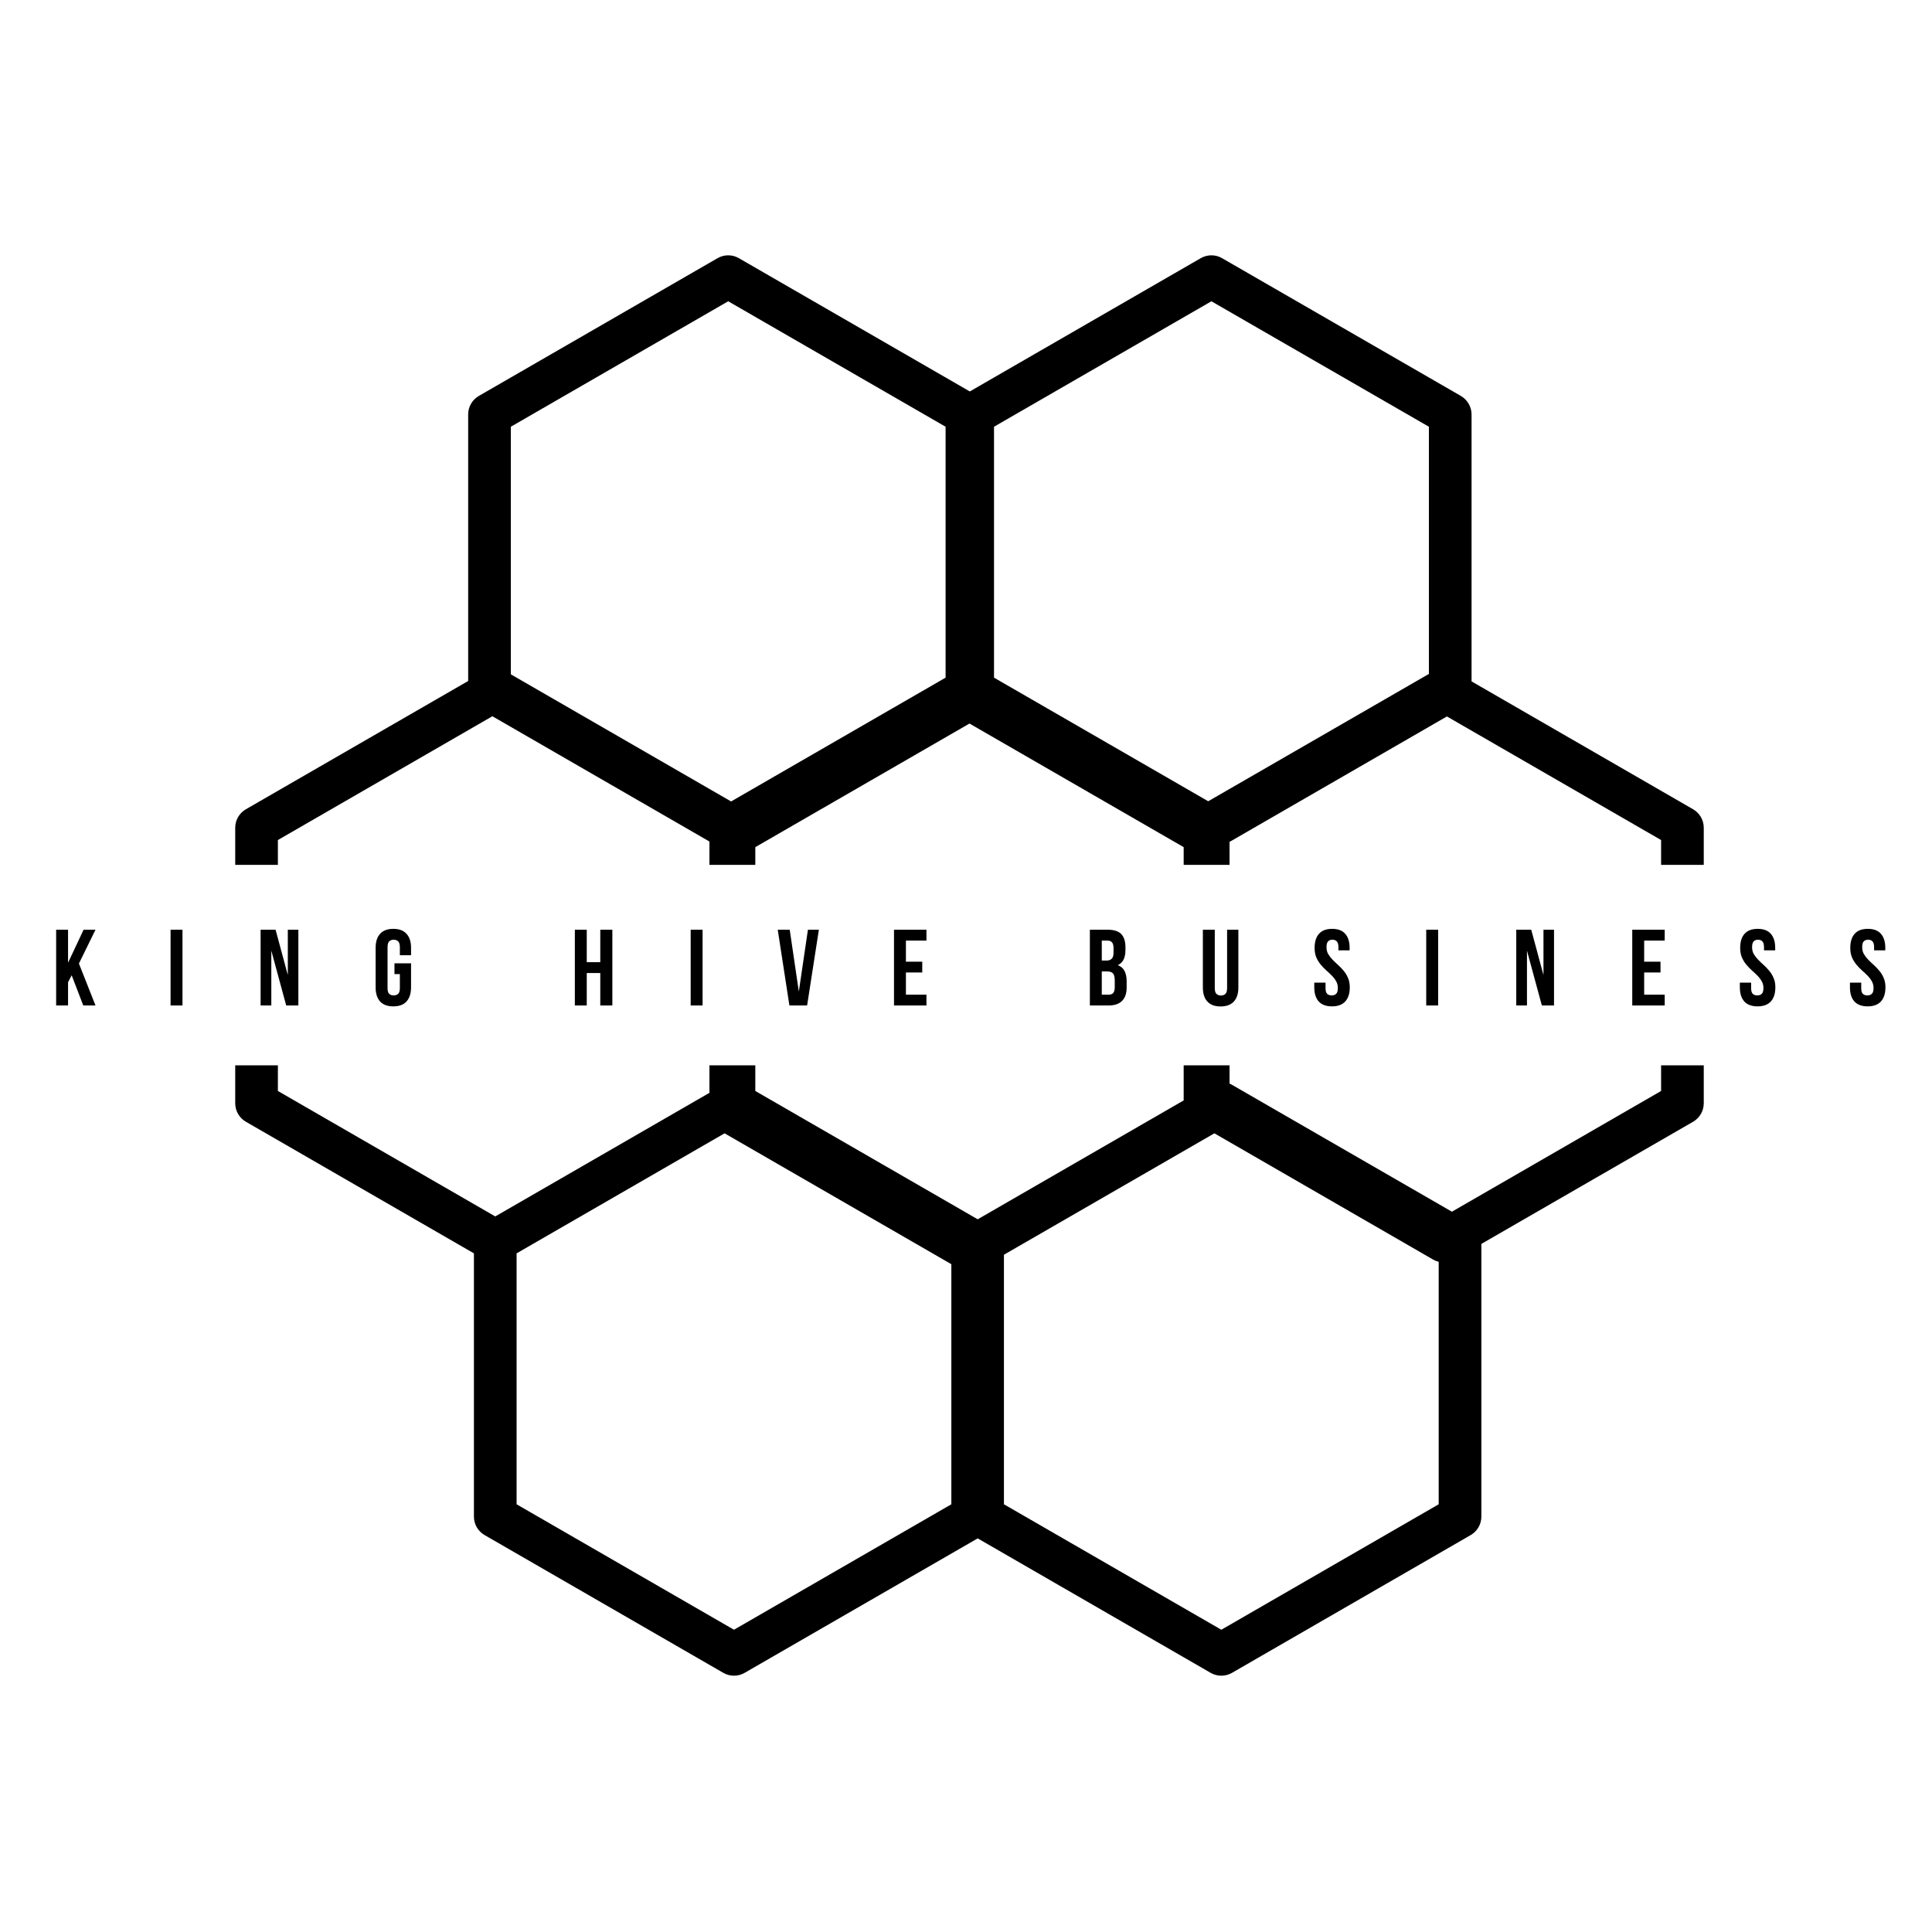
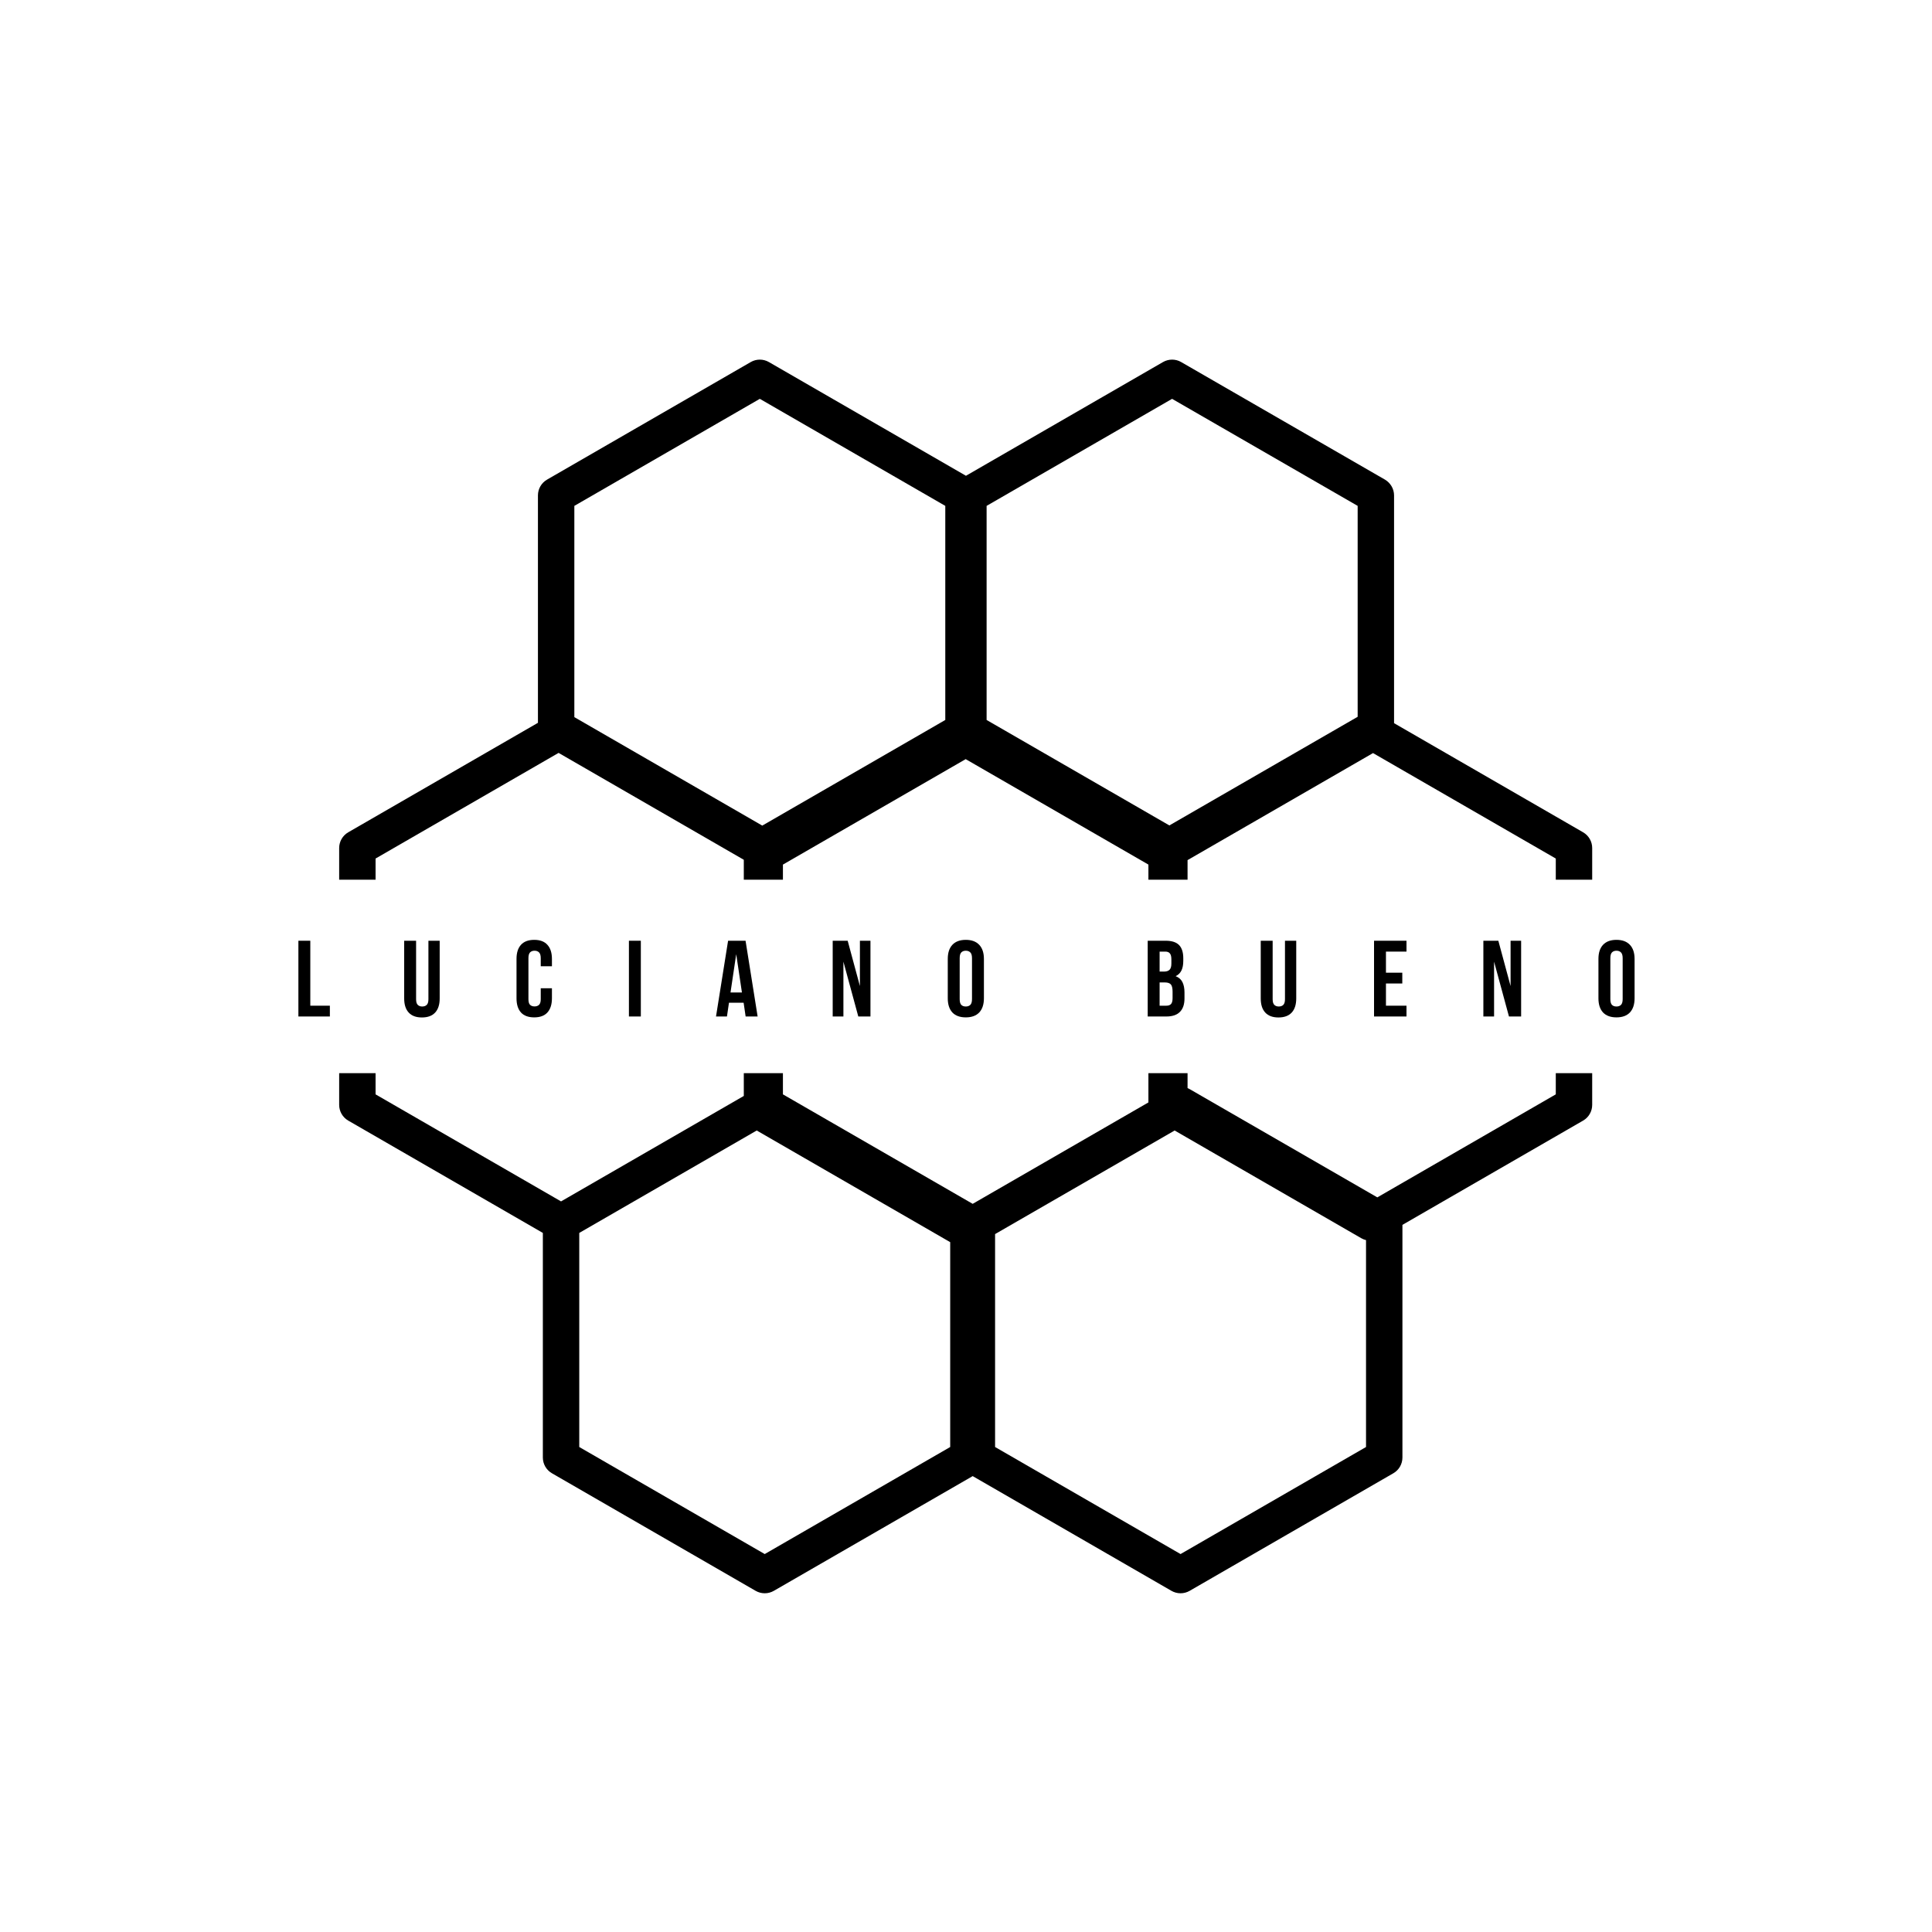
<svg xmlns="http://www.w3.org/2000/svg" width="500" zoomAndPan="magnify" viewBox="0 0 375 375" height="500" preserveAspectRatio="xMidYMid meet" version="1.0">
  <defs>
    <g />
-     <clipPath id="cacde9627b">
-       <path d="M 45.297 206.785 L 331 206.785 L 331 325.285 L 45.297 325.285 Z M 45.297 206.785 " clip-rule="nonzero" />
+     <clipPath id="451dd3438c">
+       <path d="M 65.527 208.297 L 309.336 208.297 L 309.336 309.355 L 65.527 309.355 Z M 65.527 208.297 " clip-rule="nonzero" />
    </clipPath>
-     <clipPath id="56c9516c31">
-       <path d="M 45.297 49.371 L 331 49.371 L 331 167.871 L 45.297 167.871 Z M 45.297 49.371 " clip-rule="nonzero" />
+     <clipPath id="db8be8e4ed">
+       <path d="M 65.527 69.645 L 309.336 69.645 L 309.336 170.75 L 65.527 170.75 Z M 65.527 69.645 " clip-rule="nonzero" />
    </clipPath>
  </defs>
  <g fill="#000000" fill-opacity="1">
-     <g transform="translate(10.05321, 195.163)">
+     <g transform="translate(57.0741, 197.2997)">
      <g>
-         <path d="M 3.859 -5.859 L 3.156 -4.516 L 3.156 0 L 0.844 0 L 0.844 -14.703 L 3.156 -14.703 L 3.156 -8.297 L 6.172 -14.703 L 8.484 -14.703 L 5.266 -8.141 L 8.484 0 L 6.109 0 Z M 3.859 -5.859 " />
+         <path d="M 0.844 -14.703 L 3.156 -14.703 L 3.156 -2.094 L 6.953 -2.094 L 6.953 0 L 0.844 0 Z M 0.844 -14.703 " />
      </g>
    </g>
  </g>
  <g fill="#000000" fill-opacity="1">
-     <g transform="translate(32.26284, 195.163)">
+     <g transform="translate(77.71712, 197.2997)">
+       <g>
+         <path d="M 3.047 -14.703 L 3.047 -3.359 C 3.047 -2.828 3.156 -2.457 3.375 -2.25 C 3.594 -2.039 3.879 -1.938 4.234 -1.938 C 4.598 -1.938 4.891 -2.039 5.109 -2.25 C 5.328 -2.457 5.438 -2.828 5.438 -3.359 L 5.438 -14.703 L 7.625 -14.703 L 7.625 -3.5 C 7.625 -2.312 7.332 -1.398 6.75 -0.766 C 6.164 -0.129 5.305 0.188 4.172 0.188 C 3.047 0.188 2.191 -0.129 1.609 -0.766 C 1.023 -1.398 0.734 -2.312 0.734 -3.5 L 0.734 -14.703 Z M 3.047 -14.703 " />
+       </g>
+     </g>
+   </g>
+   <g fill="#000000" fill-opacity="1">
+     <g transform="translate(99.59916, 197.2997)">
+       <g>
+         <path d="M 7.531 -5.484 L 7.531 -3.531 C 7.531 -2.344 7.238 -1.426 6.656 -0.781 C 6.082 -0.145 5.227 0.172 4.094 0.172 C 2.957 0.172 2.098 -0.145 1.516 -0.781 C 0.941 -1.426 0.656 -2.344 0.656 -3.531 L 0.656 -11.172 C 0.656 -12.359 0.941 -13.27 1.516 -13.906 C 2.098 -14.551 2.957 -14.875 4.094 -14.875 C 5.227 -14.875 6.082 -14.551 6.656 -13.906 C 7.238 -13.27 7.531 -12.359 7.531 -11.172 L 7.531 -9.75 L 5.359 -9.75 L 5.359 -11.312 C 5.359 -11.844 5.25 -12.219 5.031 -12.438 C 4.812 -12.656 4.52 -12.766 4.156 -12.766 C 3.789 -12.766 3.5 -12.656 3.281 -12.438 C 3.07 -12.219 2.969 -11.844 2.969 -11.312 L 2.969 -3.375 C 2.969 -2.844 3.07 -2.473 3.281 -2.266 C 3.5 -2.055 3.789 -1.953 4.156 -1.953 C 4.52 -1.953 4.812 -2.055 5.031 -2.266 C 5.25 -2.473 5.359 -2.844 5.359 -3.375 L 5.359 -5.484 Z M 7.531 -5.484 " />
+       </g>
+     </g>
+   </g>
+   <g fill="#000000" fill-opacity="1">
+     <g transform="translate(121.2292, 197.2997)">
      <g>
        <path d="M 0.844 -14.703 L 3.156 -14.703 L 3.156 0 L 0.844 0 Z M 0.844 -14.703 " />
      </g>
    </g>
  </g>
  <g fill="#000000" fill-opacity="1">
-     <g transform="translate(49.77109, 195.163)">
+     <g transform="translate(138.7432, 197.2997)">
+       <g>
+         <path d="M 8.312 0 L 5.984 0 L 5.594 -2.672 L 2.75 -2.672 L 2.359 0 L 0.234 0 L 2.578 -14.703 L 5.969 -14.703 Z M 3.047 -4.656 L 5.266 -4.656 L 4.156 -12.094 Z M 3.047 -4.656 " />
+       </g>
+     </g>
+   </g>
+   <g fill="#000000" fill-opacity="1">
+     <g transform="translate(160.8142, 197.2997)">
      <g>
        <path d="M 2.891 -10.641 L 2.891 0 L 0.812 0 L 0.812 -14.703 L 3.719 -14.703 L 6.094 -5.906 L 6.094 -14.703 L 8.141 -14.703 L 8.141 0 L 5.781 0 Z M 2.891 -10.641 " />
      </g>
    </g>
  </g>
  <g fill="#000000" fill-opacity="1">
-     <g transform="translate(72.25356, 195.163)">
+     <g transform="translate(183.3053, 197.2997)">
      <g>
-         <path d="M 4.312 -8.188 L 7.531 -8.188 L 7.531 -3.531 C 7.531 -2.344 7.238 -1.426 6.656 -0.781 C 6.082 -0.145 5.227 0.172 4.094 0.172 C 2.957 0.172 2.098 -0.145 1.516 -0.781 C 0.941 -1.426 0.656 -2.344 0.656 -3.531 L 0.656 -11.172 C 0.656 -12.359 0.941 -13.27 1.516 -13.906 C 2.098 -14.551 2.957 -14.875 4.094 -14.875 C 5.227 -14.875 6.082 -14.551 6.656 -13.906 C 7.238 -13.27 7.531 -12.359 7.531 -11.172 L 7.531 -9.75 L 5.359 -9.75 L 5.359 -11.312 C 5.359 -11.844 5.25 -12.219 5.031 -12.438 C 4.812 -12.656 4.52 -12.766 4.156 -12.766 C 3.789 -12.766 3.5 -12.656 3.281 -12.438 C 3.07 -12.219 2.969 -11.844 2.969 -11.312 L 2.969 -3.375 C 2.969 -2.844 3.07 -2.473 3.281 -2.266 C 3.5 -2.055 3.789 -1.953 4.156 -1.953 C 4.52 -1.953 4.812 -2.055 5.031 -2.266 C 5.25 -2.473 5.359 -2.844 5.359 -3.375 L 5.359 -6.094 L 4.312 -6.094 Z M 4.312 -8.188 " />
+         <path d="M 2.969 -3.375 C 2.969 -2.844 3.07 -2.469 3.281 -2.25 C 3.5 -2.039 3.789 -1.938 4.156 -1.938 C 4.52 -1.938 4.812 -2.039 5.031 -2.25 C 5.25 -2.469 5.359 -2.844 5.359 -3.375 L 5.359 -11.312 C 5.359 -11.844 5.25 -12.219 5.031 -12.438 C 4.812 -12.656 4.52 -12.766 4.156 -12.766 C 3.789 -12.766 3.5 -12.656 3.281 -12.438 C 3.07 -12.219 2.969 -11.844 2.969 -11.312 Z M 0.656 -11.172 C 0.656 -12.359 0.953 -13.27 1.547 -13.906 C 2.148 -14.551 3.02 -14.875 4.156 -14.875 C 5.289 -14.875 6.16 -14.551 6.766 -13.906 C 7.367 -13.27 7.672 -12.359 7.672 -11.172 L 7.672 -3.531 C 7.672 -2.344 7.367 -1.426 6.766 -0.781 C 6.16 -0.145 5.289 0.172 4.156 0.172 C 3.02 0.172 2.148 -0.145 1.547 -0.781 C 0.953 -1.426 0.656 -2.344 0.656 -3.531 Z M 0.656 -11.172 " />
      </g>
    </g>
  </g>
  <g fill="#000000" fill-opacity="1">
-     <g transform="translate(93.95946, 195.163)">
+     <g transform="translate(205.1453, 197.2997)">
      <g />
    </g>
  </g>
  <g fill="#000000" fill-opacity="1">
-     <g transform="translate(110.7331, 195.163)">
+     <g transform="translate(221.9243, 197.2997)">
      <g>
-         <path d="M 3.156 0 L 0.844 0 L 0.844 -14.703 L 3.156 -14.703 L 3.156 -8.406 L 5.781 -8.406 L 5.781 -14.703 L 8.125 -14.703 L 8.125 0 L 5.781 0 L 5.781 -6.297 L 3.156 -6.297 Z M 3.156 0 " />
+         <path d="M 4.328 -14.703 C 5.523 -14.703 6.395 -14.422 6.938 -13.859 C 7.477 -13.297 7.75 -12.445 7.75 -11.312 L 7.75 -10.797 C 7.75 -10.035 7.629 -9.41 7.391 -8.922 C 7.148 -8.43 6.773 -8.066 6.266 -7.828 C 6.891 -7.586 7.332 -7.195 7.594 -6.656 C 7.852 -6.125 7.984 -5.469 7.984 -4.688 L 7.984 -3.484 C 7.984 -2.348 7.688 -1.484 7.094 -0.891 C 6.508 -0.297 5.633 0 4.469 0 L 0.844 0 L 0.844 -14.703 Z M 3.156 -6.609 L 3.156 -2.094 L 4.469 -2.094 C 4.863 -2.094 5.16 -2.195 5.359 -2.406 C 5.566 -2.625 5.672 -3.004 5.672 -3.547 L 5.672 -4.828 C 5.672 -5.516 5.555 -5.984 5.328 -6.234 C 5.098 -6.484 4.711 -6.609 4.172 -6.609 Z M 3.156 -12.594 L 3.156 -8.719 L 4.047 -8.719 C 4.484 -8.719 4.82 -8.828 5.062 -9.047 C 5.312 -9.273 5.438 -9.68 5.438 -10.266 L 5.438 -11.094 C 5.438 -11.625 5.344 -12.004 5.156 -12.234 C 4.969 -12.473 4.672 -12.594 4.266 -12.594 Z M 3.156 -12.594 " />
      </g>
    </g>
  </g>
  <g fill="#000000" fill-opacity="1">
-     <g transform="translate(133.2156, 195.163)">
+     <g transform="translate(243.9743, 197.2997)">
      <g>
-         <path d="M 0.844 -14.703 L 3.156 -14.703 L 3.156 0 L 0.844 0 Z M 0.844 -14.703 " />
+         <path d="M 3.047 -14.703 L 3.047 -3.359 C 3.047 -2.828 3.156 -2.457 3.375 -2.25 C 3.594 -2.039 3.879 -1.938 4.234 -1.938 C 4.598 -1.938 4.891 -2.039 5.109 -2.25 C 5.328 -2.457 5.438 -2.828 5.438 -3.359 L 5.438 -14.703 L 7.625 -14.703 L 7.625 -3.5 C 7.625 -2.312 7.332 -1.398 6.75 -0.766 C 6.164 -0.129 5.305 0.188 4.172 0.188 C 3.047 0.188 2.191 -0.129 1.609 -0.766 C 1.023 -1.398 0.734 -2.312 0.734 -3.5 L 0.734 -14.703 Z M 3.047 -14.703 " />
      </g>
    </g>
  </g>
  <g fill="#000000" fill-opacity="1">
-     <g transform="translate(150.7238, 195.163)">
-       <g>
-         <path d="M 4.328 -2.703 L 6.094 -14.703 L 8.219 -14.703 L 5.938 0 L 2.5 0 L 0.234 -14.703 L 2.562 -14.703 Z M 4.328 -2.703 " />
-       </g>
-     </g>
-   </g>
-   <g fill="#000000" fill-opacity="1">
-     <g transform="translate(172.6816, 195.163)">
+     <g transform="translate(265.8564, 197.2997)">
      <g>
        <path d="M 3.156 -8.5 L 6.328 -8.5 L 6.328 -6.406 L 3.156 -6.406 L 3.156 -2.094 L 7.141 -2.094 L 7.141 0 L 0.844 0 L 0.844 -14.703 L 7.141 -14.703 L 7.141 -12.594 L 3.156 -12.594 Z M 3.156 -8.5 " />
      </g>
    </g>
  </g>
  <g fill="#000000" fill-opacity="1">
-     <g transform="translate(193.9258, 195.163)">
-       <g />
-     </g>
-   </g>
-   <g fill="#000000" fill-opacity="1">
-     <g transform="translate(210.6994, 195.163)">
-       <g>
-         <path d="M 4.328 -14.703 C 5.523 -14.703 6.395 -14.422 6.938 -13.859 C 7.477 -13.297 7.75 -12.445 7.75 -11.312 L 7.75 -10.797 C 7.75 -10.035 7.629 -9.41 7.391 -8.922 C 7.148 -8.43 6.773 -8.066 6.266 -7.828 C 6.891 -7.586 7.332 -7.195 7.594 -6.656 C 7.852 -6.125 7.984 -5.469 7.984 -4.688 L 7.984 -3.484 C 7.984 -2.348 7.688 -1.484 7.094 -0.891 C 6.508 -0.297 5.633 0 4.469 0 L 0.844 0 L 0.844 -14.703 Z M 3.156 -6.609 L 3.156 -2.094 L 4.469 -2.094 C 4.863 -2.094 5.16 -2.195 5.359 -2.406 C 5.566 -2.625 5.672 -3.004 5.672 -3.547 L 5.672 -4.828 C 5.672 -5.516 5.555 -5.984 5.328 -6.234 C 5.098 -6.484 4.711 -6.609 4.172 -6.609 Z M 3.156 -12.594 L 3.156 -8.719 L 4.047 -8.719 C 4.484 -8.719 4.82 -8.828 5.062 -9.047 C 5.312 -9.273 5.438 -9.68 5.438 -10.266 L 5.438 -11.094 C 5.438 -11.625 5.344 -12.004 5.156 -12.234 C 4.969 -12.473 4.672 -12.594 4.266 -12.594 Z M 3.156 -12.594 " />
-       </g>
-     </g>
-   </g>
-   <g fill="#000000" fill-opacity="1">
-     <g transform="translate(232.7412, 195.163)">
-       <g>
-         <path d="M 3.047 -14.703 L 3.047 -3.359 C 3.047 -2.828 3.156 -2.457 3.375 -2.25 C 3.594 -2.039 3.879 -1.938 4.234 -1.938 C 4.598 -1.938 4.891 -2.039 5.109 -2.25 C 5.328 -2.457 5.438 -2.828 5.438 -3.359 L 5.438 -14.703 L 7.625 -14.703 L 7.625 -3.5 C 7.625 -2.312 7.332 -1.398 6.75 -0.766 C 6.164 -0.129 5.305 0.188 4.172 0.188 C 3.047 0.188 2.191 -0.129 1.609 -0.766 C 1.023 -1.398 0.734 -2.312 0.734 -3.5 L 0.734 -14.703 Z M 3.047 -14.703 " />
-       </g>
-     </g>
-   </g>
-   <g fill="#000000" fill-opacity="1">
-     <g transform="translate(254.615, 195.163)">
-       <g>
-         <path d="M 0.547 -11.172 C 0.547 -12.359 0.828 -13.27 1.391 -13.906 C 1.961 -14.551 2.816 -14.875 3.953 -14.875 C 5.086 -14.875 5.938 -14.551 6.5 -13.906 C 7.062 -13.27 7.344 -12.359 7.344 -11.172 L 7.344 -10.703 L 5.172 -10.703 L 5.172 -11.312 C 5.172 -11.844 5.066 -12.219 4.859 -12.438 C 4.66 -12.656 4.379 -12.766 4.016 -12.766 C 3.648 -12.766 3.363 -12.656 3.156 -12.438 C 2.957 -12.219 2.859 -11.844 2.859 -11.312 C 2.859 -10.812 2.969 -10.367 3.188 -9.984 C 3.414 -9.598 3.695 -9.234 4.031 -8.891 C 4.363 -8.547 4.723 -8.203 5.109 -7.859 C 5.492 -7.516 5.852 -7.141 6.188 -6.734 C 6.531 -6.328 6.812 -5.863 7.031 -5.344 C 7.258 -4.832 7.375 -4.227 7.375 -3.531 C 7.375 -2.344 7.082 -1.426 6.5 -0.781 C 5.914 -0.145 5.055 0.172 3.922 0.172 C 2.785 0.172 1.926 -0.145 1.344 -0.781 C 0.77 -1.426 0.484 -2.344 0.484 -3.531 L 0.484 -4.438 L 2.672 -4.438 L 2.672 -3.375 C 2.672 -2.844 2.773 -2.473 2.984 -2.266 C 3.203 -2.055 3.492 -1.953 3.859 -1.953 C 4.223 -1.953 4.516 -2.055 4.734 -2.266 C 4.953 -2.473 5.062 -2.844 5.062 -3.375 C 5.062 -3.883 4.945 -4.332 4.719 -4.719 C 4.5 -5.102 4.219 -5.469 3.875 -5.812 C 3.539 -6.156 3.18 -6.492 2.797 -6.828 C 2.41 -7.172 2.051 -7.547 1.719 -7.953 C 1.383 -8.359 1.102 -8.82 0.875 -9.344 C 0.656 -9.863 0.547 -10.473 0.547 -11.172 Z M 0.547 -11.172 " />
-       </g>
-     </g>
-   </g>
-   <g fill="#000000" fill-opacity="1">
-     <g transform="translate(275.9851, 195.163)">
-       <g>
-         <path d="M 0.844 -14.703 L 3.156 -14.703 L 3.156 0 L 0.844 0 Z M 0.844 -14.703 " />
-       </g>
-     </g>
-   </g>
-   <g fill="#000000" fill-opacity="1">
-     <g transform="translate(293.4933, 195.163)">
+     <g transform="translate(287.1084, 197.2997)">
      <g>
        <path d="M 2.891 -10.641 L 2.891 0 L 0.812 0 L 0.812 -14.703 L 3.719 -14.703 L 6.094 -5.906 L 6.094 -14.703 L 8.141 -14.703 L 8.141 0 L 5.781 0 Z M 2.891 -10.641 " />
      </g>
    </g>
  </g>
  <g fill="#000000" fill-opacity="1">
-     <g transform="translate(315.9758, 195.163)">
+     <g transform="translate(309.5995, 197.2997)">
      <g>
-         <path d="M 3.156 -8.5 L 6.328 -8.5 L 6.328 -6.406 L 3.156 -6.406 L 3.156 -2.094 L 7.141 -2.094 L 7.141 0 L 0.844 0 L 0.844 -14.703 L 7.141 -14.703 L 7.141 -12.594 L 3.156 -12.594 Z M 3.156 -8.5 " />
+         <path d="M 2.969 -3.375 C 2.969 -2.844 3.07 -2.469 3.281 -2.25 C 3.5 -2.039 3.789 -1.938 4.156 -1.938 C 4.52 -1.938 4.812 -2.039 5.031 -2.25 C 5.25 -2.469 5.359 -2.844 5.359 -3.375 L 5.359 -11.312 C 5.359 -11.844 5.25 -12.219 5.031 -12.438 C 4.812 -12.656 4.52 -12.766 4.156 -12.766 C 3.789 -12.766 3.5 -12.656 3.281 -12.438 C 3.07 -12.219 2.969 -11.844 2.969 -11.312 Z M 0.656 -11.172 C 0.656 -12.359 0.953 -13.27 1.547 -13.906 C 2.148 -14.551 3.02 -14.875 4.156 -14.875 C 5.289 -14.875 6.16 -14.551 6.766 -13.906 C 7.367 -13.27 7.672 -12.359 7.672 -11.172 L 7.672 -3.531 C 7.672 -2.344 7.367 -1.426 6.766 -0.781 C 6.16 -0.145 5.289 0.172 4.156 0.172 C 3.02 0.172 2.148 -0.145 1.547 -0.781 C 0.953 -1.426 0.656 -2.344 0.656 -3.531 Z M 0.656 -11.172 " />
      </g>
    </g>
  </g>
-   <g fill="#000000" fill-opacity="1">
-     <g transform="translate(337.22, 195.163)">
-       <g>
-         <path d="M 0.547 -11.172 C 0.547 -12.359 0.828 -13.27 1.391 -13.906 C 1.961 -14.551 2.816 -14.875 3.953 -14.875 C 5.086 -14.875 5.938 -14.551 6.5 -13.906 C 7.062 -13.27 7.344 -12.359 7.344 -11.172 L 7.344 -10.703 L 5.172 -10.703 L 5.172 -11.312 C 5.172 -11.844 5.066 -12.219 4.859 -12.438 C 4.66 -12.656 4.379 -12.766 4.016 -12.766 C 3.648 -12.766 3.363 -12.656 3.156 -12.438 C 2.957 -12.219 2.859 -11.844 2.859 -11.312 C 2.859 -10.812 2.969 -10.367 3.188 -9.984 C 3.414 -9.598 3.695 -9.234 4.031 -8.891 C 4.363 -8.547 4.723 -8.203 5.109 -7.859 C 5.492 -7.516 5.852 -7.141 6.188 -6.734 C 6.531 -6.328 6.812 -5.863 7.031 -5.344 C 7.258 -4.832 7.375 -4.227 7.375 -3.531 C 7.375 -2.344 7.082 -1.426 6.5 -0.781 C 5.914 -0.145 5.055 0.172 3.922 0.172 C 2.785 0.172 1.926 -0.145 1.344 -0.781 C 0.77 -1.426 0.484 -2.344 0.484 -3.531 L 0.484 -4.438 L 2.672 -4.438 L 2.672 -3.375 C 2.672 -2.844 2.773 -2.473 2.984 -2.266 C 3.203 -2.055 3.492 -1.953 3.859 -1.953 C 4.223 -1.953 4.516 -2.055 4.734 -2.266 C 4.953 -2.473 5.062 -2.844 5.062 -3.375 C 5.062 -3.883 4.945 -4.332 4.719 -4.719 C 4.5 -5.102 4.219 -5.469 3.875 -5.812 C 3.539 -6.156 3.18 -6.492 2.797 -6.828 C 2.41 -7.172 2.051 -7.547 1.719 -7.953 C 1.383 -8.359 1.102 -8.82 0.875 -9.344 C 0.656 -9.863 0.547 -10.473 0.547 -11.172 Z M 0.547 -11.172 " />
-       </g>
-     </g>
+   <g clip-path="url(#451dd3438c)">
+     <path fill="#000000" d="M 104.414 144.516 L 104.414 100.371 C 104.414 99.109 105.086 97.945 106.18 97.312 L 145.715 74.496 C 146.809 73.863 148.152 73.863 149.246 74.496 L 187.492 96.566 L 225.734 74.496 C 226.828 73.863 228.191 73.863 229.266 74.496 L 268.82 97.312 C 269.895 97.945 270.586 99.109 270.586 100.371 L 270.586 144.586 L 307.273 165.762 C 308.371 166.395 309.043 167.559 309.043 168.82 L 309.043 214.453 C 309.043 215.715 308.371 216.883 307.273 217.512 L 272.211 237.746 L 272.211 282.902 C 272.211 284.168 271.539 285.332 270.445 285.961 L 230.91 308.781 C 229.816 309.41 228.473 309.41 227.379 308.781 L 188.797 286.512 L 150.199 308.781 C 149.105 309.41 147.762 309.41 146.668 308.781 L 107.133 285.961 C 106.039 285.332 105.367 284.168 105.367 282.902 L 105.367 239.309 L 67.602 217.512 C 66.504 216.883 65.832 215.715 65.832 214.453 L 65.832 168.82 C 65.832 167.559 66.504 166.395 67.602 165.762 Z M 227.996 219.43 L 193.145 239.535 L 193.145 280.863 L 229.145 301.641 L 265.145 280.863 L 265.145 240.707 C 264.828 240.629 264.508 240.504 264.207 240.328 Z M 184.434 241.102 L 146.879 219.43 L 112.434 239.309 L 112.434 280.863 L 148.434 301.641 L 184.434 280.863 Z M 151.965 172.035 L 151.965 212.414 L 188.797 233.664 L 222.906 213.98 L 222.906 172.035 L 187.438 151.566 Z M 108.422 150.355 L 72.898 170.859 L 72.898 212.414 L 108.898 233.191 L 144.371 212.723 L 144.371 171.102 Z M 266.504 150.391 L 230.504 171.168 L 230.504 211.195 C 230.645 211.25 230.785 211.32 230.91 211.395 L 267.336 232.41 L 301.977 212.414 L 301.977 170.859 Z M 147.957 164.469 L 183.48 143.965 L 183.48 102.41 L 147.48 81.633 L 111.48 102.41 L 111.48 143.414 Z M 263.52 143.348 L 263.52 102.41 L 227.5 81.633 L 191.5 102.41 L 191.5 143.965 L 226.973 164.434 Z M 263.52 143.348 " fill-opacity="1" fill-rule="evenodd" />
  </g>
-   <g fill="#000000" fill-opacity="1">
-     <g transform="translate(358.5901, 195.163)">
-       <g>
-         <path d="M 0.547 -11.172 C 0.547 -12.359 0.828 -13.27 1.391 -13.906 C 1.961 -14.551 2.816 -14.875 3.953 -14.875 C 5.086 -14.875 5.938 -14.551 6.5 -13.906 C 7.062 -13.27 7.344 -12.359 7.344 -11.172 L 7.344 -10.703 L 5.172 -10.703 L 5.172 -11.312 C 5.172 -11.844 5.066 -12.219 4.859 -12.438 C 4.66 -12.656 4.379 -12.766 4.016 -12.766 C 3.648 -12.766 3.363 -12.656 3.156 -12.438 C 2.957 -12.219 2.859 -11.844 2.859 -11.312 C 2.859 -10.812 2.969 -10.367 3.188 -9.984 C 3.414 -9.598 3.695 -9.234 4.031 -8.891 C 4.363 -8.547 4.723 -8.203 5.109 -7.859 C 5.492 -7.516 5.852 -7.141 6.188 -6.734 C 6.531 -6.328 6.812 -5.863 7.031 -5.344 C 7.258 -4.832 7.375 -4.227 7.375 -3.531 C 7.375 -2.344 7.082 -1.426 6.5 -0.781 C 5.914 -0.145 5.055 0.172 3.922 0.172 C 2.785 0.172 1.926 -0.145 1.344 -0.781 C 0.77 -1.426 0.484 -2.344 0.484 -3.531 L 0.484 -4.438 L 2.672 -4.438 L 2.672 -3.375 C 2.672 -2.844 2.773 -2.473 2.984 -2.266 C 3.203 -2.055 3.492 -1.953 3.859 -1.953 C 4.223 -1.953 4.516 -2.055 4.734 -2.266 C 4.953 -2.473 5.062 -2.844 5.062 -3.375 C 5.062 -3.883 4.945 -4.332 4.719 -4.719 C 4.5 -5.102 4.219 -5.469 3.875 -5.812 C 3.539 -6.156 3.18 -6.492 2.797 -6.828 C 2.41 -7.172 2.051 -7.547 1.719 -7.953 C 1.383 -8.359 1.102 -8.82 0.875 -9.344 C 0.656 -9.863 0.547 -10.473 0.547 -11.172 Z M 0.547 -11.172 " />
-       </g>
-     </g>
-   </g>
-   <g clip-path="url(#cacde9627b)">
-     <path fill="#000000" d="M 90.871 132.18 L 90.871 80.438 C 90.871 78.961 91.656 77.594 92.941 76.852 L 139.273 50.113 C 140.559 49.371 142.133 49.371 143.414 50.113 L 188.238 75.98 L 233.062 50.113 C 234.344 49.371 235.938 49.371 237.203 50.113 L 283.559 76.852 C 284.82 77.594 285.629 78.961 285.629 80.438 L 285.629 132.258 L 328.629 157.078 C 329.91 157.82 330.699 159.184 330.699 160.664 L 330.699 214.145 C 330.699 215.625 329.91 216.992 328.629 217.73 L 287.531 241.441 L 287.531 294.371 C 287.531 295.852 286.746 297.215 285.461 297.957 L 239.129 324.699 C 237.844 325.438 236.27 325.438 234.988 324.699 L 189.77 298.598 L 144.535 324.699 C 143.25 325.438 141.676 325.438 140.395 324.699 L 94.059 297.957 C 92.777 297.215 91.988 295.852 91.988 294.371 L 91.988 243.277 L 47.727 217.73 C 46.441 216.992 45.656 215.625 45.656 214.145 L 45.656 160.664 C 45.656 159.184 46.441 157.82 47.727 157.078 Z M 235.711 219.977 L 194.863 243.543 L 194.863 291.98 L 237.059 316.332 L 279.25 291.98 L 279.25 244.914 C 278.879 244.824 278.504 244.676 278.152 244.473 Z M 184.656 245.379 L 140.641 219.977 L 100.27 243.277 L 100.27 291.98 L 142.465 316.332 L 184.656 291.98 Z M 146.605 164.43 L 146.605 211.758 L 189.77 236.664 L 229.75 213.59 L 229.75 164.43 L 188.176 140.438 Z M 95.57 139.023 L 53.938 163.051 L 53.938 211.758 L 96.129 236.109 L 137.703 212.117 L 137.703 163.34 Z M 280.844 139.062 L 238.652 163.414 L 238.652 210.328 C 238.816 210.391 238.984 210.473 239.129 210.562 L 281.816 235.191 L 322.418 211.758 L 322.418 163.051 Z M 141.906 155.562 L 183.539 131.531 L 183.539 82.828 L 141.344 58.477 L 99.152 82.828 L 99.152 130.887 Z M 277.348 130.809 L 277.348 82.828 L 235.133 58.477 L 192.938 82.828 L 192.938 131.531 L 234.512 155.523 Z M 277.348 130.809 " fill-opacity="1" fill-rule="evenodd" />
-   </g>
-   <g clip-path="url(#56c9516c31)">
-     <path fill="#000000" d="M 90.871 132.18 L 90.871 80.438 C 90.871 78.961 91.656 77.594 92.941 76.852 L 139.273 50.113 C 140.559 49.371 142.133 49.371 143.414 50.113 L 188.238 75.98 L 233.062 50.113 C 234.344 49.371 235.938 49.371 237.203 50.113 L 283.559 76.852 C 284.82 77.594 285.629 78.961 285.629 80.438 L 285.629 132.258 L 328.629 157.078 C 329.91 157.82 330.699 159.184 330.699 160.664 L 330.699 214.145 C 330.699 215.625 329.91 216.992 328.629 217.73 L 287.531 241.441 L 287.531 294.371 C 287.531 295.852 286.746 297.215 285.461 297.957 L 239.129 324.699 C 237.844 325.438 236.27 325.438 234.988 324.699 L 189.77 298.598 L 144.535 324.699 C 143.25 325.438 141.676 325.438 140.395 324.699 L 94.059 297.957 C 92.777 297.215 91.988 295.852 91.988 294.371 L 91.988 243.277 L 47.727 217.73 C 46.441 216.992 45.656 215.625 45.656 214.145 L 45.656 160.664 C 45.656 159.184 46.441 157.82 47.727 157.078 Z M 235.711 219.977 L 194.863 243.543 L 194.863 291.98 L 237.059 316.332 L 279.25 291.98 L 279.25 244.914 C 278.879 244.824 278.504 244.676 278.152 244.473 Z M 184.656 245.379 L 140.641 219.977 L 100.27 243.277 L 100.27 291.98 L 142.465 316.332 L 184.656 291.98 Z M 146.605 164.43 L 146.605 211.758 L 189.77 236.664 L 229.75 213.59 L 229.75 164.43 L 188.176 140.438 Z M 95.57 139.023 L 53.938 163.051 L 53.938 211.758 L 96.129 236.109 L 137.703 212.117 L 137.703 163.34 Z M 280.844 139.062 L 238.652 163.414 L 238.652 210.328 C 238.816 210.391 238.984 210.473 239.129 210.562 L 281.816 235.191 L 322.418 211.758 L 322.418 163.051 Z M 141.906 155.562 L 183.539 131.531 L 183.539 82.828 L 141.344 58.477 L 99.152 82.828 L 99.152 130.887 Z M 277.348 130.809 L 277.348 82.828 L 235.133 58.477 L 192.938 82.828 L 192.938 131.531 L 234.512 155.523 Z M 277.348 130.809 " fill-opacity="1" fill-rule="evenodd" />
+   <g clip-path="url(#db8be8e4ed)">
+     <path fill="#000000" d="M 104.414 140.297 L 104.414 96.152 C 104.414 94.891 105.086 93.727 106.18 93.094 L 145.715 70.277 C 146.809 69.645 148.152 69.645 149.246 70.277 L 187.492 92.348 L 225.734 70.277 C 226.828 69.645 228.191 69.645 229.266 70.277 L 268.82 93.094 C 269.895 93.727 270.586 94.891 270.586 96.152 L 270.586 140.367 L 307.273 161.543 C 308.371 162.176 309.043 163.34 309.043 164.602 L 309.043 210.234 C 309.043 211.496 308.371 212.664 307.273 213.293 L 272.211 233.527 L 272.211 278.684 C 272.211 279.949 271.539 281.113 270.445 281.742 L 230.91 304.562 C 229.816 305.191 228.473 305.191 227.379 304.562 L 188.797 282.293 L 150.199 304.562 C 149.105 305.191 147.762 305.191 146.668 304.562 L 107.133 281.742 C 106.039 281.113 105.367 279.949 105.367 278.684 L 105.367 235.09 L 67.602 213.293 C 66.504 212.664 65.832 211.496 65.832 210.234 L 65.832 164.602 C 65.832 163.34 66.504 162.176 67.602 161.543 Z M 227.996 215.211 L 193.145 235.316 L 193.145 276.645 L 229.145 297.422 L 265.145 276.645 L 265.145 236.488 C 264.828 236.41 264.508 236.285 264.207 236.109 Z M 184.434 236.883 L 146.879 215.211 L 112.434 235.09 L 112.434 276.645 L 148.434 297.422 L 184.434 276.645 Z M 151.965 167.816 L 151.965 208.195 L 188.797 229.445 L 222.906 209.762 L 222.906 167.816 L 187.438 147.348 Z M 108.422 146.137 L 72.898 166.641 L 72.898 208.195 L 108.898 228.973 L 144.371 208.504 L 144.371 166.883 Z M 266.504 146.172 L 230.504 166.949 L 230.504 206.977 C 230.645 207.031 230.785 207.102 230.91 207.176 L 267.336 228.191 L 301.977 208.195 L 301.977 166.641 Z M 147.957 160.25 L 183.48 139.746 L 183.48 98.191 L 147.48 77.414 L 111.48 98.191 L 111.48 139.195 Z M 263.52 139.129 L 263.52 98.191 L 227.5 77.414 L 191.5 98.191 L 191.5 139.746 L 226.973 160.215 Z M 263.52 139.129 " fill-opacity="1" fill-rule="evenodd" />
  </g>
</svg>
